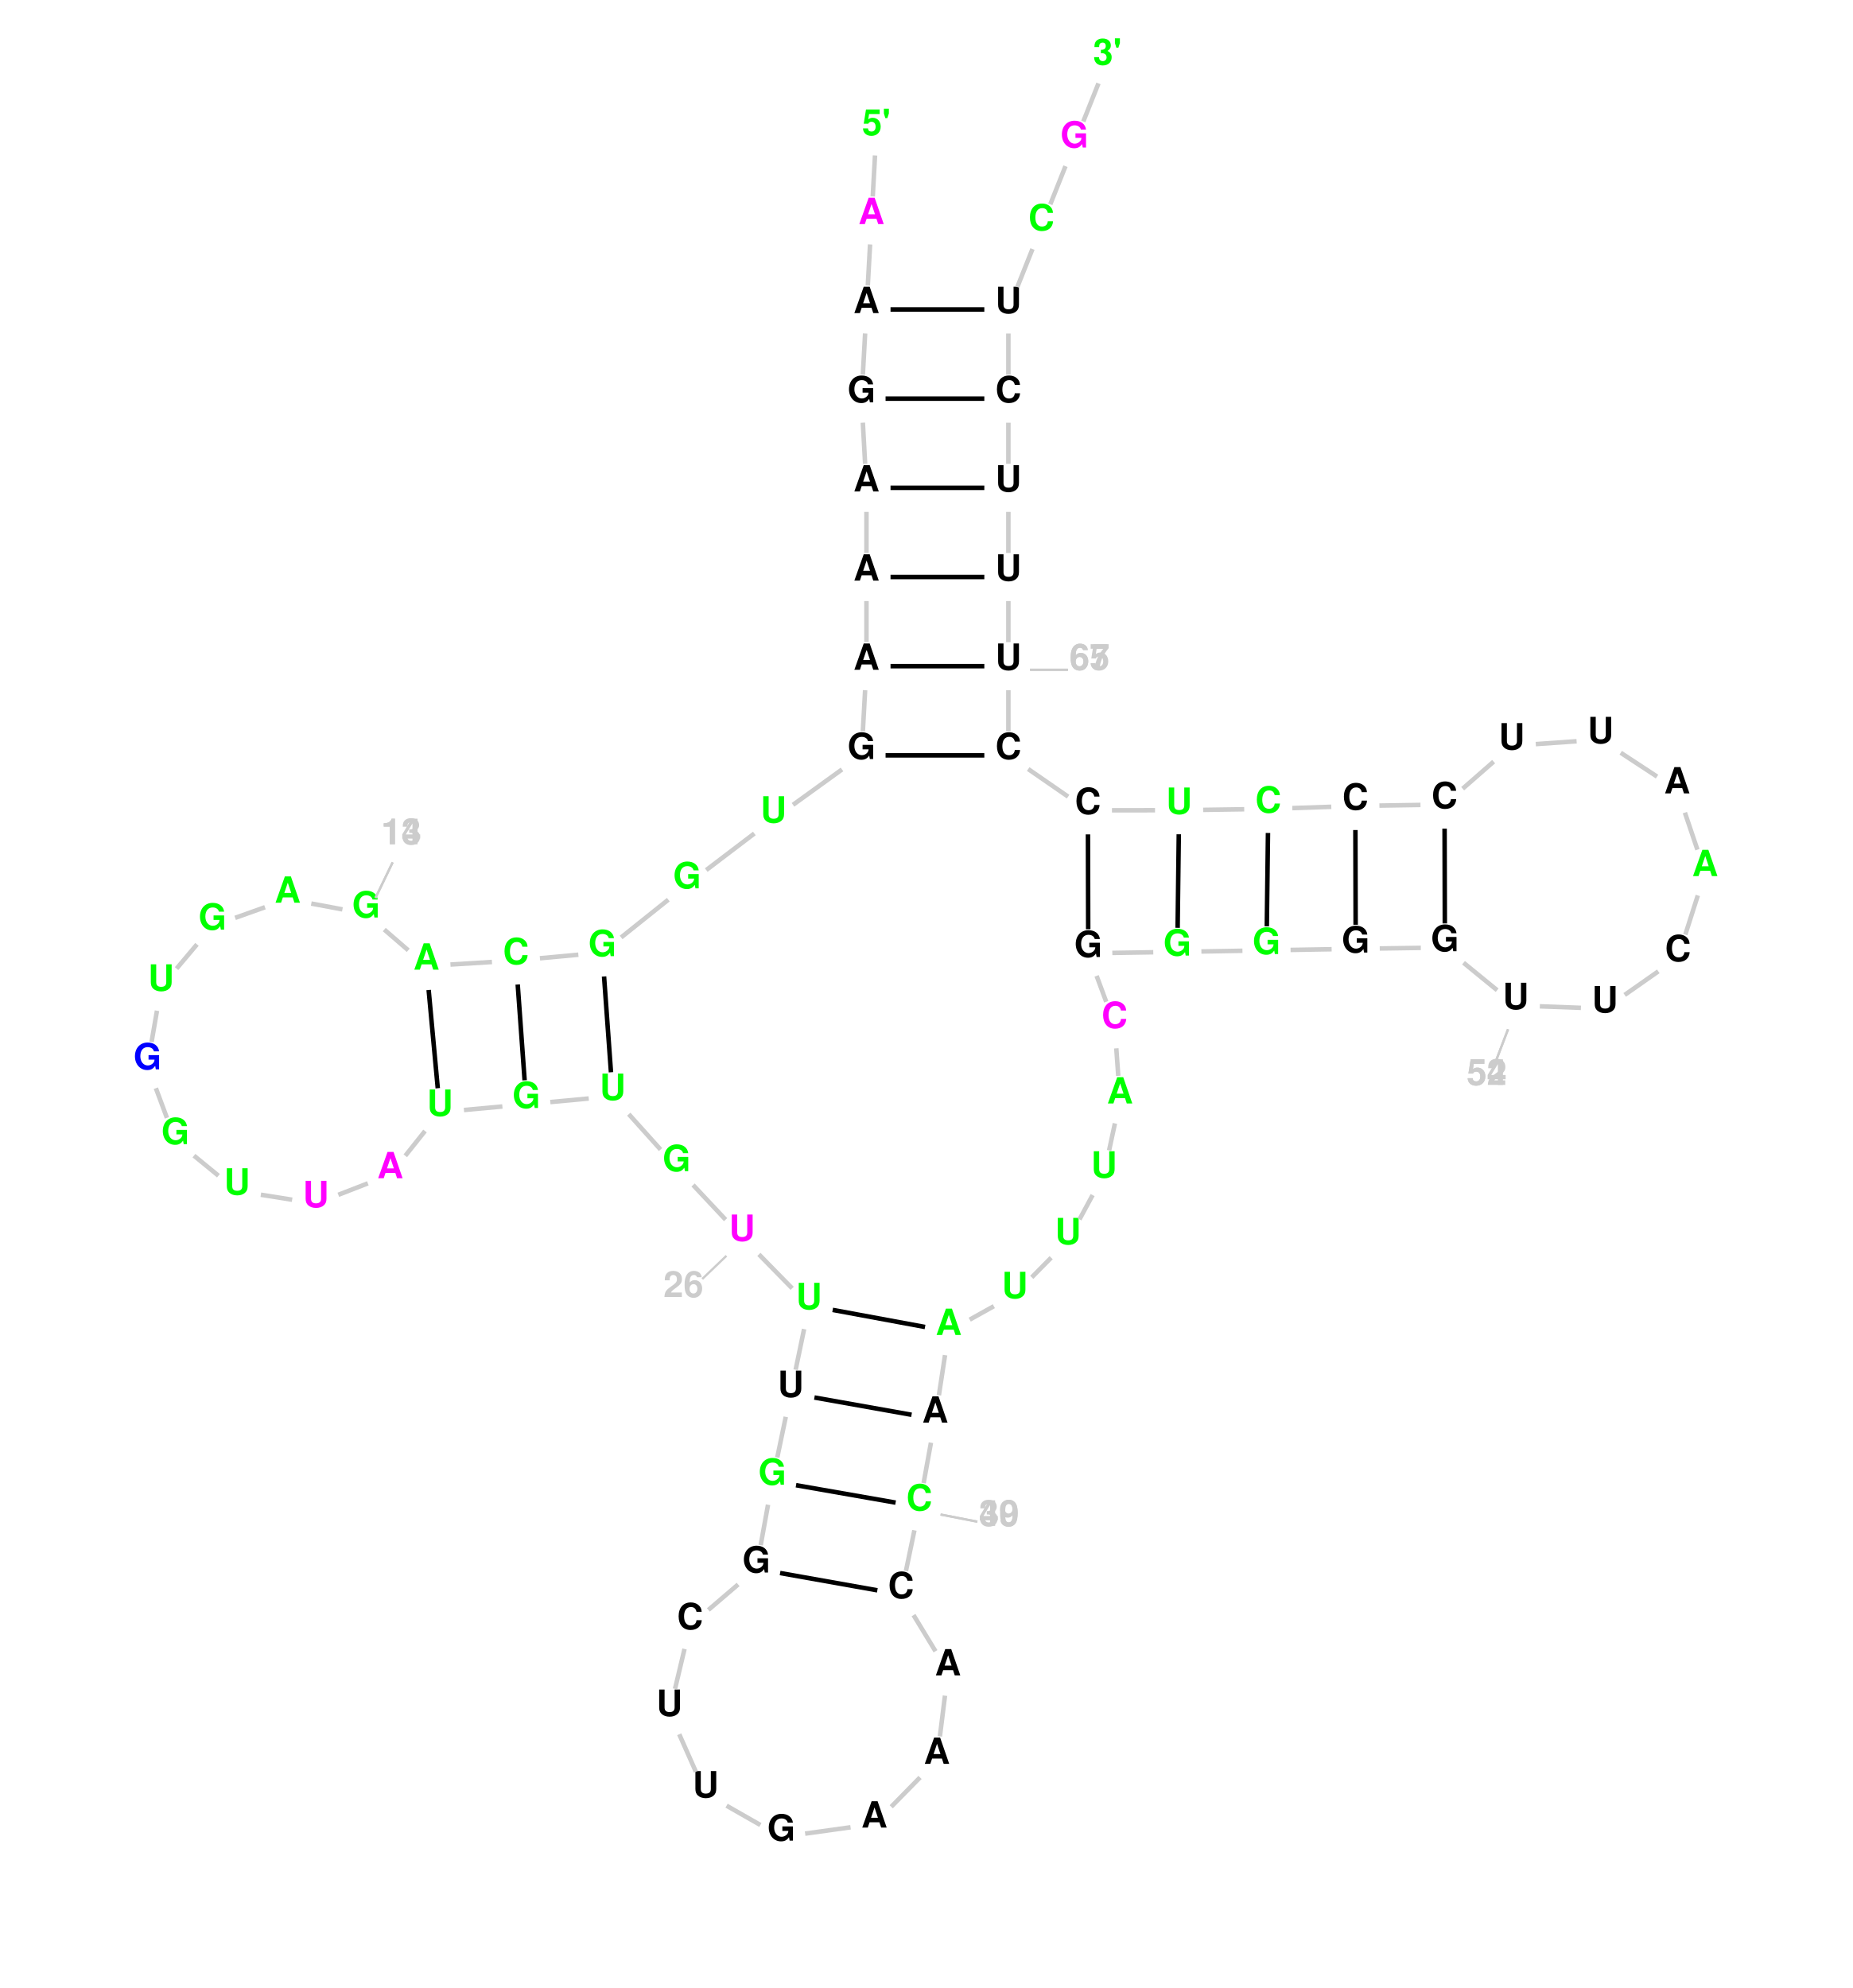
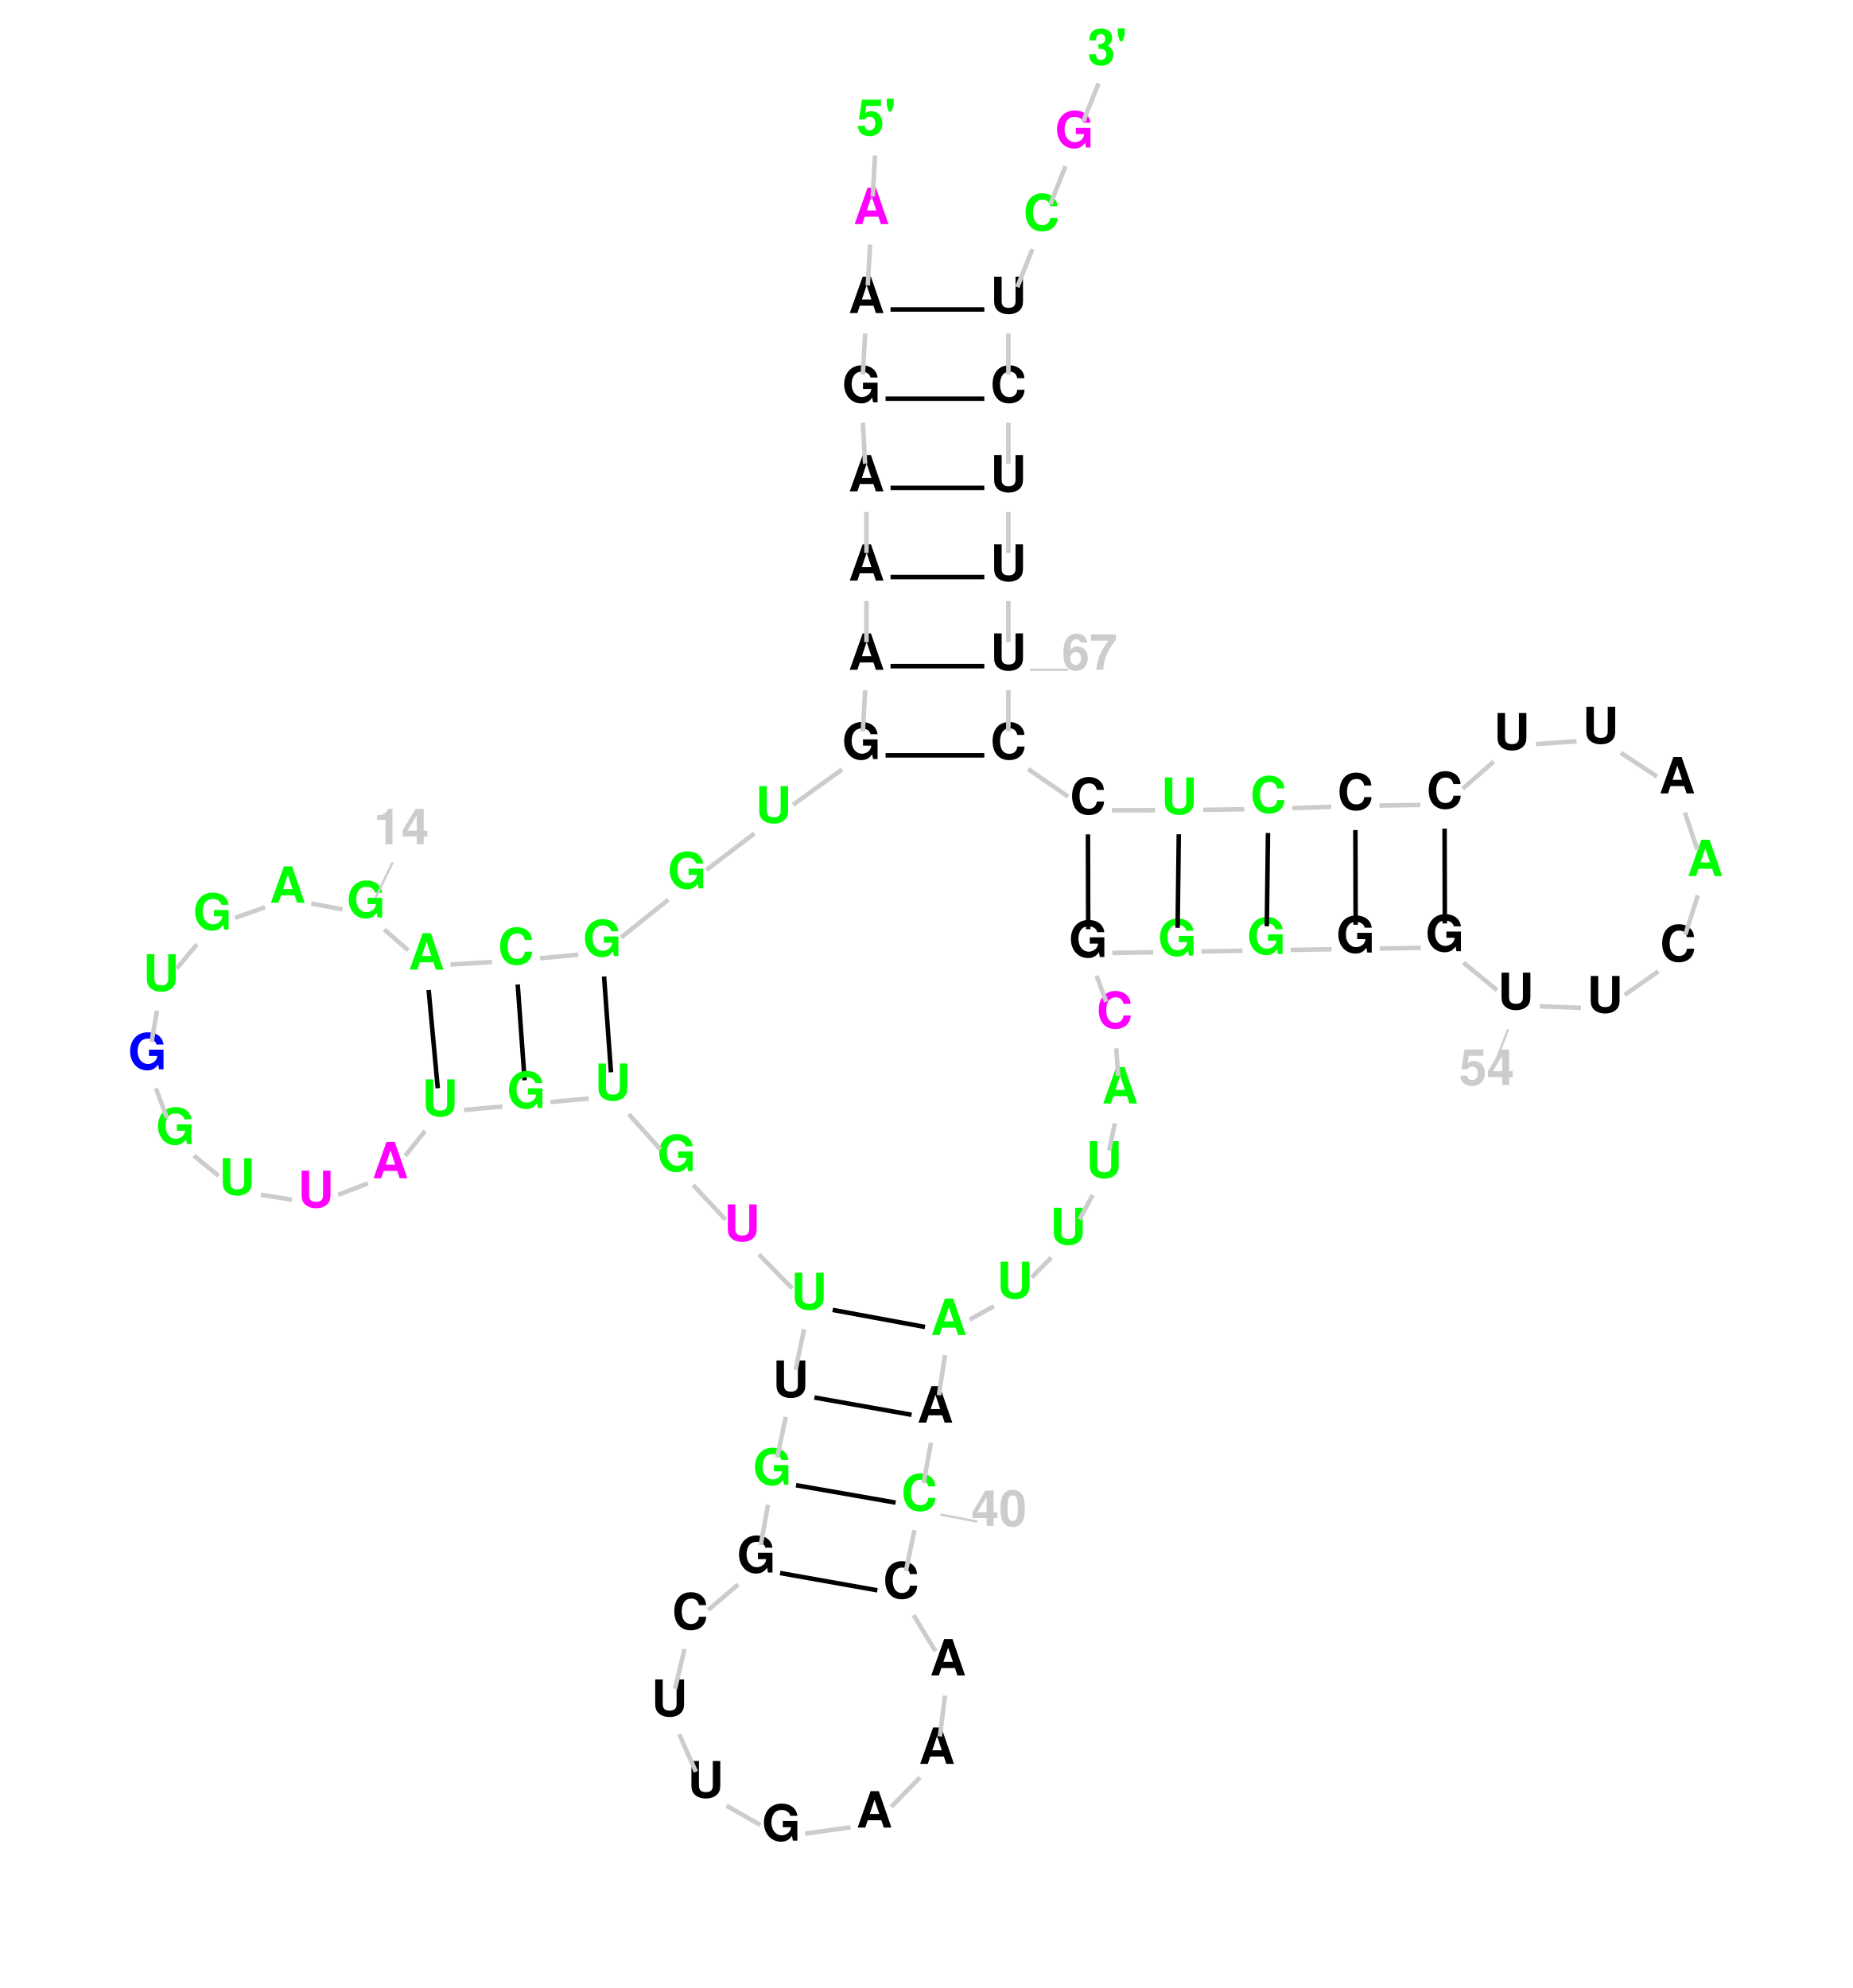
<svg xmlns="http://www.w3.org/2000/svg" width="628.146" height="674.124">
-   <g>
-     <style type="text/css">
+   <g id="r2dt-URS0000333A94_392897-M_SerTGA">
+     <g>
+       <style type="text/css">

- 
- circle.red {stroke: rgb(255, 0, 255); fill: none; }
- circle.green {stroke: rgb(0, 255, 0); fill: none; }
- circle.blue {stroke: rgb(0, 0, 255); fill: none; }
- circle.black {stroke: rgb(0, 0, 0); fill: none; }
- circle.gray {stroke: rgb(204, 204, 204); fill: none; }
- circle.brown {stroke: rgb(211.65, 104.55, 30.6); fill: none; }
- line.red {stroke: rgb(255, 0, 255); stroke-width: 1.53; }
- line.green {stroke: rgb(0, 255, 0); stroke-width: 1.53; }
- line.blue {stroke: rgb(0, 0, 255); stroke-width: 1.53; }
- line.black {stroke: rgb(0, 0, 0); stroke-width: 1.53; }
- line.gray {stroke: rgb(204, 204, 204); stroke-width: 1.53; }
- line.brown {stroke: rgb(211.65, 104.55, 30.6); stroke-width: 1.53; }
- line {stroke: rgb(0, 0, 0); }
- text.red {fill: rgb(255, 0, 255); font-size: 12.238px; font-weight: bold; font-family: Helvetica; }
- text.green {fill: rgb(0, 255, 0); font-size: 12.238px; font-weight: bold; font-family: Helvetica; }
- text.blue {fill: rgb(0, 0, 255); font-size: 12.238px; font-weight: bold; font-family: Helvetica; }
- text.black {fill: rgb(0, 0, 0); font-size: 12.238px; font-weight: bold; font-family: Helvetica; }
- text.gray {fill: rgb(204, 204, 204); font-size: 12.238px; font-weight: bold; font-family: Helvetica; }
- text.brown {fill: rgb(211.65, 104.55, 30.6); font-size: 12.238px; font-weight: bold; font-family: Helvetica; }
- text {fill: rgb(0, 0, 0); font-size: 12.238px; font-weight: bold; font-family: Helvetica; text-anchor: middle; alignment-baseline: middle; }
- 
- .pseudoknot_connection{stroke-linecap: round; stroke-opacity: 0.2; stroke-width: 1.5; }
- .pseudoknot_segment1{stroke-linecap: round; stroke-opacity: 0.4; stroke-width: 12.238; }
- .pseudoknot_segment2{stroke-linecap: round; stroke-opacity: 0.4; stroke-width: 12.238; }
- line.numbering-line{stroke: rgb(204, 204, 204); stroke-width: 0.765; }
- line.predicted{stroke: rgb(0, 0, 0); stroke-dasharray: 2; }
- polyline{fill: none; stroke-linejoin: round; }
- sequential{visibility: hidden; }
- text.numbering-label{fill: rgb(204, 204, 204); }
+ #r2dt-URS0000333A94_392897-M_SerTGA circle.red{stroke: rgb(255, 0, 255); fill: none; }#r2dt-URS0000333A94_392897-M_SerTGA circle.green{stroke: rgb(0, 255, 0); fill: none; }#r2dt-URS0000333A94_392897-M_SerTGA circle.blue{stroke: rgb(0, 0, 255); fill: none; }#r2dt-URS0000333A94_392897-M_SerTGA circle.black{stroke: rgb(0, 0, 0); fill: none; }#r2dt-URS0000333A94_392897-M_SerTGA circle.gray{stroke: rgb(204, 204, 204); fill: none; }#r2dt-URS0000333A94_392897-M_SerTGA circle.brown{stroke: rgb(211.65, 104.55, 30.6); fill: none; }#r2dt-URS0000333A94_392897-M_SerTGA line.red{stroke: rgb(255, 0, 255); stroke-width: 1.53; }#r2dt-URS0000333A94_392897-M_SerTGA line.green{stroke: rgb(0, 255, 0); stroke-width: 1.53; }#r2dt-URS0000333A94_392897-M_SerTGA line.blue{stroke: rgb(0, 0, 255); stroke-width: 1.53; }#r2dt-URS0000333A94_392897-M_SerTGA line.black{stroke: rgb(0, 0, 0); stroke-width: 1.53; }#r2dt-URS0000333A94_392897-M_SerTGA line.gray{stroke: rgb(204, 204, 204); stroke-width: 1.53; }#r2dt-URS0000333A94_392897-M_SerTGA line.brown{stroke: rgb(211.65, 104.55, 30.6); stroke-width: 1.53; }#r2dt-URS0000333A94_392897-M_SerTGA line{stroke: rgb(0, 0, 0); }#r2dt-URS0000333A94_392897-M_SerTGA text.red{fill: rgb(255, 0, 255); font-size: 16.928px; font-weight: bold; font-family: Helvetica; }#r2dt-URS0000333A94_392897-M_SerTGA text.green{fill: rgb(0, 255, 0); font-size: 16.928px; font-weight: bold; font-family: Helvetica; }#r2dt-URS0000333A94_392897-M_SerTGA text.blue{fill: rgb(0, 0, 255); font-size: 16.928px; font-weight: bold; font-family: Helvetica; }#r2dt-URS0000333A94_392897-M_SerTGA text.black{fill: rgb(0, 0, 0); font-size: 16.928px; font-weight: bold; font-family: Helvetica; }#r2dt-URS0000333A94_392897-M_SerTGA text.gray{fill: rgb(204, 204, 204); font-size: 16.928px; font-weight: bold; font-family: Helvetica; }#r2dt-URS0000333A94_392897-M_SerTGA text.brown{fill: rgb(211.65, 104.55, 30.6); font-size: 16.928px; font-weight: bold; font-family: Helvetica; }#r2dt-URS0000333A94_392897-M_SerTGA text{fill: rgb(0, 0, 0); font-size: 16.928px; font-weight: bold; font-family: Helvetica; text-anchor: middle; alignment-baseline: middle; }#r2dt-URS0000333A94_392897-M_SerTGA .pseudoknot_connection{stroke-linecap: round; stroke-opacity: 0.2; stroke-width: 1.5; }#r2dt-URS0000333A94_392897-M_SerTGA .pseudoknot_segment1{stroke-linecap: round; stroke-opacity: 0.4; stroke-width: 12.238; }#r2dt-URS0000333A94_392897-M_SerTGA .pseudoknot_segment2{stroke-linecap: round; stroke-opacity: 0.4; stroke-width: 12.238; }#r2dt-URS0000333A94_392897-M_SerTGA .sequential{visibility: hidden; }#r2dt-URS0000333A94_392897-M_SerTGA line.numbering-line{stroke: rgb(204, 204, 204); stroke-width: 0.765; }#r2dt-URS0000333A94_392897-M_SerTGA line.predicted{stroke: rgb(0, 0, 0); stroke-dasharray: 2; }#r2dt-URS0000333A94_392897-M_SerTGA polyline{fill: none; stroke-linejoin: round; }#r2dt-URS0000333A94_392897-M_SerTGA text.numbering-label{fill: rgb(204, 204, 204); }

</style>
-   </g>
-   <g>
-     <text x="297.14" y="45.799" class="green">5'</text>
-   </g>
-   <g>
-     <text x="295.463" y="75.981" class="red">A</text>
-   </g>
-   <g>
-     <text x="293.786" y="106.164" class="black">A</text>
-   </g>
-   <g>
-     <line x1="301.945" y1="104.94" x2="333.748" y2="104.94" class="black" />
-   </g>
-   <g>
-     <text x="292.106" y="136.404" class="black">G</text>
-   </g>
-   <g>
-     <line x1="300.265" y1="135.18" x2="333.748" y2="135.18" class="black" />
-   </g>
-   <g>
-     <text x="293.786" y="166.644" class="black">A</text>
-   </g>
-   <g>
-     <line x1="301.945" y1="165.42" x2="333.748" y2="165.42" class="black" />
-   </g>
-   <g>
-     <text x="293.786" y="196.884" class="black">A</text>
-   </g>
-   <g>
-     <line x1="301.945" y1="195.66" x2="333.748" y2="195.66" class="black" />
-   </g>
-   <g>
-     <text x="293.786" y="227.124" class="black">A</text>
-   </g>
-   <g>
-     <line x1="301.945" y1="225.9" x2="333.748" y2="225.9" class="black" />
-   </g>
-   <g>
-     <text x="292.106" y="257.364" class="black">G</text>
-   </g>
-   <g>
-     <line x1="300.265" y1="256.14" x2="333.748" y2="256.14" class="black" />
-   </g>
-   <g>
-     <text x="262.264" y="278.916" class="green">U</text>
-   </g>
-   <g>
-     <text x="232.964" y="301.201" class="green">G</text>
-   </g>
-   <g>
-     <text x="204.226" y="324.204" class="green">G</text>
-   </g>
-   <g>
-     <line x1="204.814" y1="331.118" x2="207.159" y2="363.603" class="black" />
-   </g>
-   <g>
-     <text x="174.946" y="326.924" class="green">C</text>
-   </g>
-   <g>
-     <line x1="175.534" y1="333.838" x2="177.879" y2="366.323" class="black" />
-   </g>
-   <g>
-     <text x="144.586" y="328.804" class="green">A</text>
-   </g>
-   <g>
-     <line x1="145.34" y1="335.704" x2="148.432" y2="369.017" class="black" />
-   </g>
-   <g>
-     <text x="124.125" y="311.097" class="green">G</text>
-   </g>
-   <g>
-     <text x="136.084" y="286.294" class="numbering-label sequential">13</text>
-   </g>
-   <g>
-     <text x="136.084" y="286.294" class="numbering-label template">14</text>
-   </g>
-   <g>
-     <line x1="127.314" y1="304.483" x2="133.134" y2="292.413" class="numbering-line sequential" />
-   </g>
-   <g>
-     <line x1="127.314" y1="304.483" x2="133.134" y2="292.413" class="numbering-line template" />
-   </g>
-   <g>
-     <text x="97.528" y="306.113" class="green">A</text>
-   </g>
-   <g>
-     <text x="72.044" y="315.213" class="green">G</text>
-   </g>
-   <g>
-     <text x="54.619" y="335.914" class="green">U</text>
-   </g>
-   <g>
-     <text x="50" y="362.577" class="blue">G</text>
-   </g>
-   <g>
-     <text x="59.447" y="387.933" class="green">G</text>
-   </g>
-   <g>
-     <text x="80.385" y="405.074" class="green">U</text>
-   </g>
-   <g>
-     <text x="107.108" y="409.328" class="red">U</text>
-   </g>
-   <g>
-     <text x="132.333" y="399.535" class="red">A</text>
-   </g>
-   <g>
-     <text x="149.186" y="378.364" class="green">U</text>
-   </g>
-   <g>
-     <text x="178.466" y="375.684" class="green">G</text>
-   </g>
-   <g>
-     <text x="207.746" y="372.964" class="green">U</text>
-   </g>
-   <g>
-     <text x="229.415" y="397.1" class="green">G</text>
-   </g>
-   <g>
-     <text x="251.605" y="420.757" class="red">U</text>
-   </g>
-   <g>
-     <text x="231.729" y="439.813" class="numbering-label sequential">26</text>
-   </g>
-   <g>
-     <line x1="246.305" y1="425.838" x2="238.111" y2="433.694" class="numbering-line sequential" />
-   </g>
-   <g>
-     <text x="274.306" y="443.924" class="green">U</text>
-   </g>
-   <g>
-     <line x1="282.329" y1="444.184" x2="313.644" y2="449.976" class="black" />
-   </g>
-   <g>
-     <text x="268.106" y="473.684" class="black">U</text>
-   </g>
-   <g>
-     <line x1="276.139" y1="473.89" x2="309.074" y2="479.751" class="black" />
-   </g>
-   <g>
-     <text x="261.866" y="503.444" class="green">G</text>
-   </g>
-   <g>
-     <line x1="269.903" y1="503.626" x2="303.67" y2="509.534" class="black" />
-   </g>
-   <g>
-     <text x="256.466" y="533.204" class="black">G</text>
-   </g>
-   <g>
-     <line x1="264.499" y1="533.409" x2="297.474" y2="539.272" class="black" />
-   </g>
-   <g>
-     <text x="233.986" y="552.444" class="black">C</text>
-   </g>
-   <g>
-     <text x="226.986" y="581.844" class="black">U</text>
-   </g>
-   <g>
-     <text x="239.266" y="609.484" class="black">U</text>
-   </g>
-   <g>
-     <text x="264.906" y="624.124" class="black">G</text>
-   </g>
-   <g>
-     <text x="296.466" y="619.724" class="black">A</text>
-   </g>
-   <g>
-     <text x="317.666" y="598.124" class="black">A</text>
-   </g>
-   <g>
-     <text x="321.426" y="568.124" class="black">A</text>
-   </g>
-   <g>
-     <text x="305.506" y="541.924" class="black">C</text>
-   </g>
-   <g>
-     <text x="311.706" y="512.164" class="green">C</text>
-   </g>
-   <g>
-     <text x="338.733" y="517.431" class="numbering-label sequential">39</text>
-   </g>
-   <g>
-     <text x="338.733" y="517.431" class="numbering-label template">40</text>
-   </g>
-   <g>
-     <line x1="318.913" y1="513.569" x2="331.39" y2="516" class="numbering-line sequential" />
-   </g>
-   <g>
-     <line x1="318.913" y1="513.569" x2="331.39" y2="516" class="numbering-line template" />
-   </g>
-   <g>
-     <text x="317.106" y="482.404" class="black">A</text>
-   </g>
-   <g>
-     <text x="321.666" y="452.684" class="green">A</text>
-   </g>
-   <g>
-     <text x="344.098" y="440.175" class="green">U</text>
-   </g>
-   <g>
-     <text x="362.137" y="421.892" class="green">U</text>
-   </g>
-   <g>
-     <text x="374.344" y="399.295" class="green">U</text>
-   </g>
-   <g>
-     <text x="379.746" y="374.186" class="green">A</text>
-   </g>
-   <g>
-     <text x="377.911" y="348.567" class="red">C</text>
-   </g>
-   <g>
-     <text x="368.986" y="324.484" class="black">G</text>
-   </g>
-   <g>
-     <line x1="368.966" y1="315.102" x2="368.886" y2="282.939" class="black" />
-   </g>
-   <g>
-     <text x="399.186" y="324.004" class="green">G</text>
-   </g>
-   <g>
-     <line x1="399.288" y1="314.622" x2="399.684" y2="282.898" class="black" />
-   </g>
-   <g>
-     <text x="429.426" y="323.484" class="green">G</text>
-   </g>
-   <g>
-     <line x1="429.528" y1="314.102" x2="429.924" y2="282.458" class="black" />
-   </g>
-   <g>
-     <text x="459.666" y="322.964" class="black">G</text>
-   </g>
-   <g>
-     <line x1="459.646" y1="313.582" x2="459.566" y2="281.459" class="black" />
-   </g>
-   <g>
-     <text x="489.906" y="322.524" class="black">G</text>
-   </g>
-   <g>
-     <line x1="489.886" y1="313.142" x2="489.806" y2="280.979" class="black" />
-   </g>
-   <g>
-     <text x="513.946" y="342.164" class="black">U</text>
-   </g>
-   <g>
-     <text x="504.11" y="367.882" class="numbering-label sequential">52</text>
-   </g>
-   <g>
-     <text x="504.11" y="367.882" class="numbering-label template">54</text>
-   </g>
-   <g>
-     <line x1="511.323" y1="349.022" x2="506.45" y2="361.763" class="numbering-line sequential" />
-   </g>
-   <g>
-     <line x1="511.323" y1="349.022" x2="506.45" y2="361.763" class="numbering-line template" />
-   </g>
-   <g>
-     <text x="544.186" y="343.284" class="black">U</text>
-   </g>
-   <g>
-     <text x="568.946" y="325.924" class="black">C</text>
-   </g>
-   <g>
-     <text x="578.146" y="297.084" class="green">A</text>
-   </g>
-   <g>
-     <text x="568.666" y="269.044" class="black">A</text>
-   </g>
-   <g>
-     <text x="542.706" y="252.004" class="black">U</text>
-   </g>
-   <g>
-     <text x="512.586" y="254.124" class="black">U</text>
-   </g>
-   <g>
-     <text x="489.786" y="274.044" class="black">C</text>
-   </g>
-   <g>
-     <text x="459.546" y="274.524" class="black">C</text>
-   </g>
-   <g>
-     <text x="430.026" y="275.524" class="green">C</text>
-   </g>
-   <g>
-     <text x="399.786" y="275.964" class="green">U</text>
-   </g>
-   <g>
-     <text x="368.866" y="276.004" class="black">C</text>
-   </g>
-   <g>
-     <text x="341.906" y="257.364" class="black">C</text>
-   </g>
-   <g>
-     <text x="341.906" y="227.124" class="black">U</text>
-   </g>
-   <g>
-     <text x="369.441" y="227.124" class="numbering-label sequential">65</text>
-   </g>
-   <g>
-     <text x="369.441" y="227.124" class="numbering-label template">67</text>
-   </g>
-   <g>
-     <line x1="349.249" y1="227.124" x2="362.099" y2="227.124" class="numbering-line sequential" />
-   </g>
-   <g>
-     <line x1="349.249" y1="227.124" x2="362.099" y2="227.124" class="numbering-line template" />
-   </g>
-   <g>
-     <text x="341.906" y="196.884" class="black">U</text>
-   </g>
-   <g>
-     <text x="341.906" y="166.644" class="black">U</text>
-   </g>
-   <g>
-     <text x="341.906" y="136.404" class="black">C</text>
-   </g>
-   <g>
-     <text x="341.906" y="106.164" class="black">U</text>
-   </g>
-   <g>
-     <text x="353.095" y="78.082" class="green">C</text>
-   </g>
-   <g>
-     <text x="364.285" y="50" class="red">G</text>
-   </g>
-   <g>
-     <text x="375.474" y="21.918" class="green">3'</text>
-   </g>
-   <g>
-     <line x1="296.687" y1="52.721" x2="295.916" y2="66.612" class="gray" />
-   </g>
-   <g>
-     <line x1="295.01" y1="82.904" x2="294.239" y2="96.794" class="gray" />
-   </g>
-   <g>
-     <line x1="293.334" y1="113.086" x2="292.559" y2="127.034" class="gray" />
-   </g>
-   <g>
-     <line x1="292.559" y1="143.326" x2="293.334" y2="157.274" class="gray" />
-   </g>
-   <g>
-     <line x1="293.786" y1="173.579" x2="293.786" y2="187.502" class="gray" />
-   </g>
-   <g>
-     <line x1="293.786" y1="203.819" x2="293.786" y2="217.742" class="gray" />
-   </g>
-   <g>
-     <line x1="293.334" y1="234.046" x2="292.559" y2="247.994" class="gray" />
-   </g>
-   <g>
-     <line x1="285.492" y1="260.917" x2="268.878" y2="272.916" class="gray" />
-   </g>
-   <g>
-     <line x1="255.77" y1="282.631" x2="239.458" y2="295.038" class="gray" />
-   </g>
-   <g>
-     <line x1="226.595" y1="305.075" x2="210.596" y2="317.882" class="gray" />
-   </g>
-   <g>
-     <line x1="196.103" y1="323.735" x2="183.07" y2="324.946" class="gray" />
-   </g>
-   <g>
-     <line x1="166.803" y1="326.204" x2="152.729" y2="327.076" class="gray" />
-   </g>
-   <g>
-     <line x1="138.417" y1="322.241" x2="130.294" y2="315.212" class="gray" />
-   </g>
-   <g>
-     <line x1="116.106" y1="308.37" x2="105.547" y2="306.392" class="gray" />
-   </g>
-   <g>
-     <line x1="89.845" y1="307.633" x2="79.728" y2="311.245" class="gray" />
-   </g>
-   <g>
-     <line x1="66.79" y1="320.231" x2="59.873" y2="328.449" class="gray" />
-   </g>
-   <g>
-     <line x1="53.226" y1="342.729" x2="51.393" y2="353.314" class="gray" />
-   </g>
-   <g>
-     <line x1="52.848" y1="368.998" x2="56.599" y2="379.064" class="gray" />
-   </g>
-   <g>
-     <line x1="65.76" y1="391.878" x2="74.072" y2="398.682" class="gray" />
-   </g>
-   <g>
-     <line x1="88.442" y1="405.133" x2="99.051" y2="406.822" class="gray" />
-   </g>
-   <g>
-     <line x1="114.714" y1="405.151" x2="124.728" y2="401.264" class="gray" />
-   </g>
-   <g>
-     <line x1="137.415" y1="391.928" x2="144.105" y2="383.523" class="gray" />
-   </g>
-   <g>
-     <line x1="157.311" y1="376.397" x2="170.342" y2="375.204" class="gray" />
-   </g>
-   <g>
-     <line x1="186.59" y1="373.706" x2="199.623" y2="372.495" class="gray" />
-   </g>
-   <g>
-     <line x1="213.196" y1="377.811" x2="223.964" y2="389.805" class="gray" />
-   </g>
-   <g>
-     <line x1="234.996" y1="401.827" x2="246.023" y2="413.583" class="gray" />
-   </g>
-   <g>
-     <line x1="257.315" y1="425.36" x2="268.596" y2="436.873" class="gray" />
-   </g>
-   <g>
-     <line x1="272.642" y1="450.687" x2="269.77" y2="464.473" class="gray" />
-   </g>
-   <g>
-     <line x1="266.432" y1="480.445" x2="263.54" y2="494.235" class="gray" />
-   </g>
-   <g>
-     <line x1="260.41" y1="510.248" x2="257.923" y2="523.953" class="gray" />
-   </g>
-   <g>
-     <line x1="250.268" y1="537.285" x2="240.184" y2="545.915" class="gray" />
-   </g>
-   <g>
-     <line x1="232.096" y1="559.157" x2="228.876" y2="572.683" class="gray" />
-   </g>
-   <g>
-     <line x1="230.299" y1="588.076" x2="235.954" y2="600.804" class="gray" />
-   </g>
-   <g>
-     <line x1="246.351" y1="612.306" x2="257.821" y2="618.855" class="gray" />
-   </g>
-   <g>
-     <line x1="272.987" y1="621.774" x2="288.386" y2="619.627" class="gray" />
-   </g>
-   <g>
-     <line x1="302.181" y1="612.678" x2="311.951" y2="602.723" class="gray" />
-   </g>
-   <g>
-     <line x1="318.681" y1="588.805" x2="320.412" y2="574.995" class="gray" />
-   </g>
-   <g>
-     <line x1="317.19" y1="559.928" x2="309.743" y2="547.673" class="gray" />
-   </g>
-   <g>
-     <line x1="307.17" y1="532.713" x2="310.042" y2="518.927" class="gray" />
-   </g>
-   <g>
-     <line x1="313.163" y1="502.913" x2="315.65" y2="489.208" class="gray" />
-   </g>
-   <g>
-     <line x1="318.343" y1="473.116" x2="320.429" y2="459.524" class="gray" />
-   </g>
-   <g>
-     <line x1="328.792" y1="447.487" x2="336.972" y2="442.925" class="gray" />
-   </g>
-   <g>
-     <line x1="349.828" y1="433.144" x2="356.407" y2="426.476" class="gray" />
-   </g>
-   <g>
-     <line x1="366.015" y1="413.49" x2="370.467" y2="405.249" class="gray" />
-   </g>
-   <g>
-     <line x1="376.06" y1="390.095" x2="378.03" y2="380.938" class="gray" />
-   </g>
-   <g>
-     <line x1="379.163" y1="364.824" x2="378.494" y2="355.481" class="gray" />
-   </g>
-   <g>
-     <line x1="375.076" y1="339.693" x2="371.821" y2="330.91" class="gray" />
-   </g>
-   <g>
-     <line x1="377.144" y1="323.131" x2="391.029" y2="322.91" class="gray" />
-   </g>
-   <g>
-     <line x1="407.344" y1="322.64" x2="421.269" y2="322.4" class="gray" />
-   </g>
-   <g>
-     <line x1="437.584" y1="322.12" x2="451.509" y2="321.88" class="gray" />
-   </g>
-   <g>
-     <line x1="467.824" y1="321.622" x2="481.748" y2="321.419" class="gray" />
-   </g>
-   <g>
-     <line x1="496.224" y1="326.462" x2="507.628" y2="335.778" class="gray" />
-   </g>
-   <g>
-     <line x1="522.099" y1="341.242" x2="536.033" y2="341.758" class="gray" />
-   </g>
-   <g>
-     <line x1="550.866" y1="337.376" x2="562.266" y2="329.384" class="gray" />
-   </g>
-   <g>
-     <line x1="571.426" y1="316.928" x2="575.667" y2="303.633" class="gray" />
-   </g>
-   <g>
-     <line x1="575.533" y1="288.131" x2="571.279" y2="275.549" class="gray" />
-   </g>
-   <g>
-     <line x1="561.846" y1="263.343" x2="549.527" y2="255.257" class="gray" />
-   </g>
-   <g>
-     <line x1="534.568" y1="251.353" x2="520.725" y2="252.327" class="gray" />
-   </g>
-   <g>
-     <line x1="506.442" y1="258.268" x2="495.93" y2="267.452" class="gray" />
-   </g>
-   <g>
-     <line x1="481.629" y1="272.95" x2="467.704" y2="273.171" class="gray" />
-   </g>
-   <g>
-     <line x1="451.392" y1="273.576" x2="438.18" y2="274.024" class="gray" />
-   </g>
-   <g>
-     <line x1="421.868" y1="274.419" x2="407.944" y2="274.622" class="gray" />
-   </g>
-   <g>
-     <line x1="391.628" y1="274.751" x2="377.025" y2="274.77" class="gray" />
-   </g>
-   <g>
-     <line x1="362.155" y1="270.14" x2="348.617" y2="260.78" class="gray" />
-   </g>
-   <g>
-     <line x1="341.906" y1="247.982" x2="341.906" y2="234.059" class="gray" />
-   </g>
-   <g>
-     <line x1="341.906" y1="217.742" x2="341.906" y2="203.819" class="gray" />
-   </g>
-   <g>
-     <line x1="341.906" y1="187.502" x2="341.906" y2="173.579" class="gray" />
-   </g>
-   <g>
-     <line x1="341.906" y1="157.262" x2="341.906" y2="143.339" class="gray" />
-   </g>
-   <g>
-     <line x1="341.906" y1="127.022" x2="341.906" y2="113.099" class="gray" />
-   </g>
-   <g>
-     <line x1="344.926" y1="97.361" x2="350.076" y2="84.437" class="gray" />
-   </g>
-   <g>
-     <line x1="356.115" y1="69.279" x2="361.265" y2="56.355" class="gray" />
-   </g>
-   <g>
-     <line x1="367.305" y1="41.197" x2="372.454" y2="28.273" class="gray" />
+     </g>
+     <g>
+       <text x="297.14" y="45.799" class="green">5'</text>
+     </g>
+     <g>
+       <text x="295.463" y="75.981" class="red">A</text>
+     </g>
+     <g>
+       <text x="293.786" y="106.164" class="black">A</text>
+     </g>
+     <g>
+       <line x1="301.945" y1="104.94" x2="333.748" y2="104.94" class="black" />
+     </g>
+     <g>
+       <text x="292.106" y="136.404" class="black">G</text>
+     </g>
+     <g>
+       <line x1="300.265" y1="135.18" x2="333.748" y2="135.18" class="black" />
+     </g>
+     <g>
+       <text x="293.786" y="166.644" class="black">A</text>
+     </g>
+     <g>
+       <line x1="301.945" y1="165.42" x2="333.748" y2="165.42" class="black" />
+     </g>
+     <g>
+       <text x="293.786" y="196.884" class="black">A</text>
+     </g>
+     <g>
+       <line x1="301.945" y1="195.66" x2="333.748" y2="195.66" class="black" />
+     </g>
+     <g>
+       <text x="293.786" y="227.124" class="black">A</text>
+     </g>
+     <g>
+       <line x1="301.945" y1="225.9" x2="333.748" y2="225.9" class="black" />
+     </g>
+     <g>
+       <text x="292.106" y="257.364" class="black">G</text>
+     </g>
+     <g>
+       <line x1="300.265" y1="256.14" x2="333.748" y2="256.14" class="black" />
+     </g>
+     <g>
+       <text x="262.264" y="278.916" class="green">U</text>
+     </g>
+     <g>
+       <text x="232.964" y="301.201" class="green">G</text>
+     </g>
+     <g>
+       <text x="204.226" y="324.204" class="green">G</text>
+     </g>
+     <g>
+       <line x1="204.814" y1="331.118" x2="207.159" y2="363.603" class="black" />
+     </g>
+     <g>
+       <text x="174.946" y="326.924" class="green">C</text>
+     </g>
+     <g>
+       <line x1="175.534" y1="333.838" x2="177.879" y2="366.323" class="black" />
+     </g>
+     <g>
+       <text x="144.586" y="328.804" class="green">A</text>
+     </g>
+     <g>
+       <line x1="145.34" y1="335.704" x2="148.432" y2="369.017" class="black" />
+     </g>
+     <g>
+       <text x="124.125" y="311.097" class="green">G</text>
+     </g>
+     <g>
+       <text x="136.084" y="286.294" class="numbering-label sequential">13</text>
+     </g>
+     <g>
+       <text x="136.084" y="286.294" class="numbering-label template">14</text>
+     </g>
+     <g>
+       <line x1="127.314" y1="304.483" x2="133.134" y2="292.413" class="numbering-line sequential" />
+     </g>
+     <g>
+       <line x1="127.314" y1="304.483" x2="133.134" y2="292.413" class="numbering-line template" />
+     </g>
+     <g>
+       <text x="97.528" y="306.113" class="green">A</text>
+     </g>
+     <g>
+       <text x="72.044" y="315.213" class="green">G</text>
+     </g>
+     <g>
+       <text x="54.619" y="335.914" class="green">U</text>
+     </g>
+     <g>
+       <text x="50" y="362.577" class="blue">G</text>
+     </g>
+     <g>
+       <text x="59.447" y="387.933" class="green">G</text>
+     </g>
+     <g>
+       <text x="80.385" y="405.074" class="green">U</text>
+     </g>
+     <g>
+       <text x="107.108" y="409.328" class="red">U</text>
+     </g>
+     <g>
+       <text x="132.333" y="399.535" class="red">A</text>
+     </g>
+     <g>
+       <text x="149.186" y="378.364" class="green">U</text>
+     </g>
+     <g>
+       <text x="178.466" y="375.684" class="green">G</text>
+     </g>
+     <g>
+       <text x="207.746" y="372.964" class="green">U</text>
+     </g>
+     <g>
+       <text x="229.415" y="397.1" class="green">G</text>
+     </g>
+     <g>
+       <text x="251.605" y="420.757" class="red">U</text>
+     </g>
+     <g>
+       <text x="231.729" y="439.813" class="numbering-label sequential">26</text>
+     </g>
+     <g>
+       <line x1="246.305" y1="425.838" x2="238.111" y2="433.694" class="numbering-line sequential" />
+     </g>
+     <g>
+       <text x="274.306" y="443.924" class="green">U</text>
+     </g>
+     <g>
+       <line x1="282.329" y1="444.184" x2="313.644" y2="449.976" class="black" />
+     </g>
+     <g>
+       <text x="268.106" y="473.684" class="black">U</text>
+     </g>
+     <g>
+       <line x1="276.139" y1="473.89" x2="309.074" y2="479.751" class="black" />
+     </g>
+     <g>
+       <text x="261.866" y="503.444" class="green">G</text>
+     </g>
+     <g>
+       <line x1="269.903" y1="503.626" x2="303.67" y2="509.534" class="black" />
+     </g>
+     <g>
+       <text x="256.466" y="533.204" class="black">G</text>
+     </g>
+     <g>
+       <line x1="264.499" y1="533.409" x2="297.474" y2="539.272" class="black" />
+     </g>
+     <g>
+       <text x="233.986" y="552.444" class="black">C</text>
+     </g>
+     <g>
+       <text x="226.986" y="581.844" class="black">U</text>
+     </g>
+     <g>
+       <text x="239.266" y="609.484" class="black">U</text>
+     </g>
+     <g>
+       <text x="264.906" y="624.124" class="black">G</text>
+     </g>
+     <g>
+       <text x="296.466" y="619.724" class="black">A</text>
+     </g>
+     <g>
+       <text x="317.666" y="598.124" class="black">A</text>
+     </g>
+     <g>
+       <text x="321.426" y="568.124" class="black">A</text>
+     </g>
+     <g>
+       <text x="305.506" y="541.924" class="black">C</text>
+     </g>
+     <g>
+       <text x="311.706" y="512.164" class="green">C</text>
+     </g>
+     <g>
+       <text x="338.733" y="517.431" class="numbering-label sequential">39</text>
+     </g>
+     <g>
+       <text x="338.733" y="517.431" class="numbering-label template">40</text>
+     </g>
+     <g>
+       <line x1="318.913" y1="513.569" x2="331.39" y2="516" class="numbering-line sequential" />
+     </g>
+     <g>
+       <line x1="318.913" y1="513.569" x2="331.39" y2="516" class="numbering-line template" />
+     </g>
+     <g>
+       <text x="317.106" y="482.404" class="black">A</text>
+     </g>
+     <g>
+       <text x="321.666" y="452.684" class="green">A</text>
+     </g>
+     <g>
+       <text x="344.098" y="440.175" class="green">U</text>
+     </g>
+     <g>
+       <text x="362.137" y="421.892" class="green">U</text>
+     </g>
+     <g>
+       <text x="374.344" y="399.295" class="green">U</text>
+     </g>
+     <g>
+       <text x="379.746" y="374.186" class="green">A</text>
+     </g>
+     <g>
+       <text x="377.911" y="348.567" class="red">C</text>
+     </g>
+     <g>
+       <text x="368.986" y="324.484" class="black">G</text>
+     </g>
+     <g>
+       <line x1="368.966" y1="315.102" x2="368.886" y2="282.939" class="black" />
+     </g>
+     <g>
+       <text x="399.186" y="324.004" class="green">G</text>
+     </g>
+     <g>
+       <line x1="399.288" y1="314.622" x2="399.684" y2="282.898" class="black" />
+     </g>
+     <g>
+       <text x="429.426" y="323.484" class="green">G</text>
+     </g>
+     <g>
+       <line x1="429.528" y1="314.102" x2="429.924" y2="282.458" class="black" />
+     </g>
+     <g>
+       <text x="459.666" y="322.964" class="black">G</text>
+     </g>
+     <g>
+       <line x1="459.646" y1="313.582" x2="459.566" y2="281.459" class="black" />
+     </g>
+     <g>
+       <text x="489.906" y="322.524" class="black">G</text>
+     </g>
+     <g>
+       <line x1="489.886" y1="313.142" x2="489.806" y2="280.979" class="black" />
+     </g>
+     <g>
+       <text x="513.946" y="342.164" class="black">U</text>
+     </g>
+     <g>
+       <text x="504.11" y="367.882" class="numbering-label sequential">52</text>
+     </g>
+     <g>
+       <text x="504.11" y="367.882" class="numbering-label template">54</text>
+     </g>
+     <g>
+       <line x1="511.323" y1="349.022" x2="506.45" y2="361.763" class="numbering-line sequential" />
+     </g>
+     <g>
+       <line x1="511.323" y1="349.022" x2="506.45" y2="361.763" class="numbering-line template" />
+     </g>
+     <g>
+       <text x="544.186" y="343.284" class="black">U</text>
+     </g>
+     <g>
+       <text x="568.946" y="325.924" class="black">C</text>
+     </g>
+     <g>
+       <text x="578.146" y="297.084" class="green">A</text>
+     </g>
+     <g>
+       <text x="568.666" y="269.044" class="black">A</text>
+     </g>
+     <g>
+       <text x="542.706" y="252.004" class="black">U</text>
+     </g>
+     <g>
+       <text x="512.586" y="254.124" class="black">U</text>
+     </g>
+     <g>
+       <text x="489.786" y="274.044" class="black">C</text>
+     </g>
+     <g>
+       <text x="459.546" y="274.524" class="black">C</text>
+     </g>
+     <g>
+       <text x="430.026" y="275.524" class="green">C</text>
+     </g>
+     <g>
+       <text x="399.786" y="275.964" class="green">U</text>
+     </g>
+     <g>
+       <text x="368.866" y="276.004" class="black">C</text>
+     </g>
+     <g>
+       <text x="341.906" y="257.364" class="black">C</text>
+     </g>
+     <g>
+       <text x="341.906" y="227.124" class="black">U</text>
+     </g>
+     <g>
+       <text x="369.441" y="227.124" class="numbering-label sequential">65</text>
+     </g>
+     <g>
+       <text x="369.441" y="227.124" class="numbering-label template">67</text>
+     </g>
+     <g>
+       <line x1="349.249" y1="227.124" x2="362.099" y2="227.124" class="numbering-line sequential" />
+     </g>
+     <g>
+       <line x1="349.249" y1="227.124" x2="362.099" y2="227.124" class="numbering-line template" />
+     </g>
+     <g>
+       <text x="341.906" y="196.884" class="black">U</text>
+     </g>
+     <g>
+       <text x="341.906" y="166.644" class="black">U</text>
+     </g>
+     <g>
+       <text x="341.906" y="136.404" class="black">C</text>
+     </g>
+     <g>
+       <text x="341.906" y="106.164" class="black">U</text>
+     </g>
+     <g>
+       <text x="353.095" y="78.082" class="green">C</text>
+     </g>
+     <g>
+       <text x="364.285" y="50" class="red">G</text>
+     </g>
+     <g>
+       <text x="375.474" y="21.918" class="green">3'</text>
+     </g>
+     <g>
+       <line x1="296.687" y1="52.721" x2="295.916" y2="66.612" class="gray" />
+     </g>
+     <g>
+       <line x1="295.01" y1="82.904" x2="294.239" y2="96.794" class="gray" />
+     </g>
+     <g>
+       <line x1="293.334" y1="113.086" x2="292.559" y2="127.034" class="gray" />
+     </g>
+     <g>
+       <line x1="292.559" y1="143.326" x2="293.334" y2="157.274" class="gray" />
+     </g>
+     <g>
+       <line x1="293.786" y1="173.579" x2="293.786" y2="187.502" class="gray" />
+     </g>
+     <g>
+       <line x1="293.786" y1="203.819" x2="293.786" y2="217.742" class="gray" />
+     </g>
+     <g>
+       <line x1="293.334" y1="234.046" x2="292.559" y2="247.994" class="gray" />
+     </g>
+     <g>
+       <line x1="285.492" y1="260.917" x2="268.878" y2="272.916" class="gray" />
+     </g>
+     <g>
+       <line x1="255.77" y1="282.631" x2="239.458" y2="295.038" class="gray" />
+     </g>
+     <g>
+       <line x1="226.595" y1="305.075" x2="210.596" y2="317.882" class="gray" />
+     </g>
+     <g>
+       <line x1="196.103" y1="323.735" x2="183.07" y2="324.946" class="gray" />
+     </g>
+     <g>
+       <line x1="166.803" y1="326.204" x2="152.729" y2="327.076" class="gray" />
+     </g>
+     <g>
+       <line x1="138.417" y1="322.241" x2="130.294" y2="315.212" class="gray" />
+     </g>
+     <g>
+       <line x1="116.106" y1="308.37" x2="105.547" y2="306.392" class="gray" />
+     </g>
+     <g>
+       <line x1="89.845" y1="307.633" x2="79.728" y2="311.245" class="gray" />
+     </g>
+     <g>
+       <line x1="66.79" y1="320.231" x2="59.873" y2="328.449" class="gray" />
+     </g>
+     <g>
+       <line x1="53.226" y1="342.729" x2="51.393" y2="353.314" class="gray" />
+     </g>
+     <g>
+       <line x1="52.848" y1="368.998" x2="56.599" y2="379.064" class="gray" />
+     </g>
+     <g>
+       <line x1="65.76" y1="391.878" x2="74.072" y2="398.682" class="gray" />
+     </g>
+     <g>
+       <line x1="88.442" y1="405.133" x2="99.051" y2="406.822" class="gray" />
+     </g>
+     <g>
+       <line x1="114.714" y1="405.151" x2="124.728" y2="401.264" class="gray" />
+     </g>
+     <g>
+       <line x1="137.415" y1="391.928" x2="144.105" y2="383.523" class="gray" />
+     </g>
+     <g>
+       <line x1="157.311" y1="376.397" x2="170.342" y2="375.204" class="gray" />
+     </g>
+     <g>
+       <line x1="186.59" y1="373.706" x2="199.623" y2="372.495" class="gray" />
+     </g>
+     <g>
+       <line x1="213.196" y1="377.811" x2="223.964" y2="389.805" class="gray" />
+     </g>
+     <g>
+       <line x1="234.996" y1="401.827" x2="246.023" y2="413.583" class="gray" />
+     </g>
+     <g>
+       <line x1="257.315" y1="425.36" x2="268.596" y2="436.873" class="gray" />
+     </g>
+     <g>
+       <line x1="272.642" y1="450.687" x2="269.77" y2="464.473" class="gray" />
+     </g>
+     <g>
+       <line x1="266.432" y1="480.445" x2="263.54" y2="494.235" class="gray" />
+     </g>
+     <g>
+       <line x1="260.41" y1="510.248" x2="257.923" y2="523.953" class="gray" />
+     </g>
+     <g>
+       <line x1="250.268" y1="537.285" x2="240.184" y2="545.915" class="gray" />
+     </g>
+     <g>
+       <line x1="232.096" y1="559.157" x2="228.876" y2="572.683" class="gray" />
+     </g>
+     <g>
+       <line x1="230.299" y1="588.076" x2="235.954" y2="600.804" class="gray" />
+     </g>
+     <g>
+       <line x1="246.351" y1="612.306" x2="257.821" y2="618.855" class="gray" />
+     </g>
+     <g>
+       <line x1="272.987" y1="621.774" x2="288.386" y2="619.627" class="gray" />
+     </g>
+     <g>
+       <line x1="302.181" y1="612.678" x2="311.951" y2="602.723" class="gray" />
+     </g>
+     <g>
+       <line x1="318.681" y1="588.805" x2="320.412" y2="574.995" class="gray" />
+     </g>
+     <g>
+       <line x1="317.19" y1="559.928" x2="309.743" y2="547.673" class="gray" />
+     </g>
+     <g>
+       <line x1="307.17" y1="532.713" x2="310.042" y2="518.927" class="gray" />
+     </g>
+     <g>
+       <line x1="313.163" y1="502.913" x2="315.65" y2="489.208" class="gray" />
+     </g>
+     <g>
+       <line x1="318.343" y1="473.116" x2="320.429" y2="459.524" class="gray" />
+     </g>
+     <g>
+       <line x1="328.792" y1="447.487" x2="336.972" y2="442.925" class="gray" />
+     </g>
+     <g>
+       <line x1="349.828" y1="433.144" x2="356.407" y2="426.476" class="gray" />
+     </g>
+     <g>
+       <line x1="366.015" y1="413.49" x2="370.467" y2="405.249" class="gray" />
+     </g>
+     <g>
+       <line x1="376.06" y1="390.095" x2="378.03" y2="380.938" class="gray" />
+     </g>
+     <g>
+       <line x1="379.163" y1="364.824" x2="378.494" y2="355.481" class="gray" />
+     </g>
+     <g>
+       <line x1="375.076" y1="339.693" x2="371.821" y2="330.91" class="gray" />
+     </g>
+     <g>
+       <line x1="377.144" y1="323.131" x2="391.029" y2="322.91" class="gray" />
+     </g>
+     <g>
+       <line x1="407.344" y1="322.64" x2="421.269" y2="322.4" class="gray" />
+     </g>
+     <g>
+       <line x1="437.584" y1="322.12" x2="451.509" y2="321.88" class="gray" />
+     </g>
+     <g>
+       <line x1="467.824" y1="321.622" x2="481.748" y2="321.419" class="gray" />
+     </g>
+     <g>
+       <line x1="496.224" y1="326.462" x2="507.628" y2="335.778" class="gray" />
+     </g>
+     <g>
+       <line x1="522.099" y1="341.242" x2="536.033" y2="341.758" class="gray" />
+     </g>
+     <g>
+       <line x1="550.866" y1="337.376" x2="562.266" y2="329.384" class="gray" />
+     </g>
+     <g>
+       <line x1="571.426" y1="316.928" x2="575.667" y2="303.633" class="gray" />
+     </g>
+     <g>
+       <line x1="575.533" y1="288.131" x2="571.279" y2="275.549" class="gray" />
+     </g>
+     <g>
+       <line x1="561.846" y1="263.343" x2="549.527" y2="255.257" class="gray" />
+     </g>
+     <g>
+       <line x1="534.568" y1="251.353" x2="520.725" y2="252.327" class="gray" />
+     </g>
+     <g>
+       <line x1="506.442" y1="258.268" x2="495.93" y2="267.452" class="gray" />
+     </g>
+     <g>
+       <line x1="481.629" y1="272.95" x2="467.704" y2="273.171" class="gray" />
+     </g>
+     <g>
+       <line x1="451.392" y1="273.576" x2="438.18" y2="274.024" class="gray" />
+     </g>
+     <g>
+       <line x1="421.868" y1="274.419" x2="407.944" y2="274.622" class="gray" />
+     </g>
+     <g>
+       <line x1="391.628" y1="274.751" x2="377.025" y2="274.77" class="gray" />
+     </g>
+     <g>
+       <line x1="362.155" y1="270.14" x2="348.617" y2="260.78" class="gray" />
+     </g>
+     <g>
+       <line x1="341.906" y1="247.982" x2="341.906" y2="234.059" class="gray" />
+     </g>
+     <g>
+       <line x1="341.906" y1="217.742" x2="341.906" y2="203.819" class="gray" />
+     </g>
+     <g>
+       <line x1="341.906" y1="187.502" x2="341.906" y2="173.579" class="gray" />
+     </g>
+     <g>
+       <line x1="341.906" y1="157.262" x2="341.906" y2="143.339" class="gray" />
+     </g>
+     <g>
+       <line x1="341.906" y1="127.022" x2="341.906" y2="113.099" class="gray" />
+     </g>
+     <g>
+       <line x1="344.926" y1="97.361" x2="350.076" y2="84.437" class="gray" />
+     </g>
+     <g>
+       <line x1="356.115" y1="69.279" x2="361.265" y2="56.355" class="gray" />
+     </g>
+     <g>
+       <line x1="367.305" y1="41.197" x2="372.454" y2="28.273" class="gray" />
+     </g>
  </g>
</svg>
